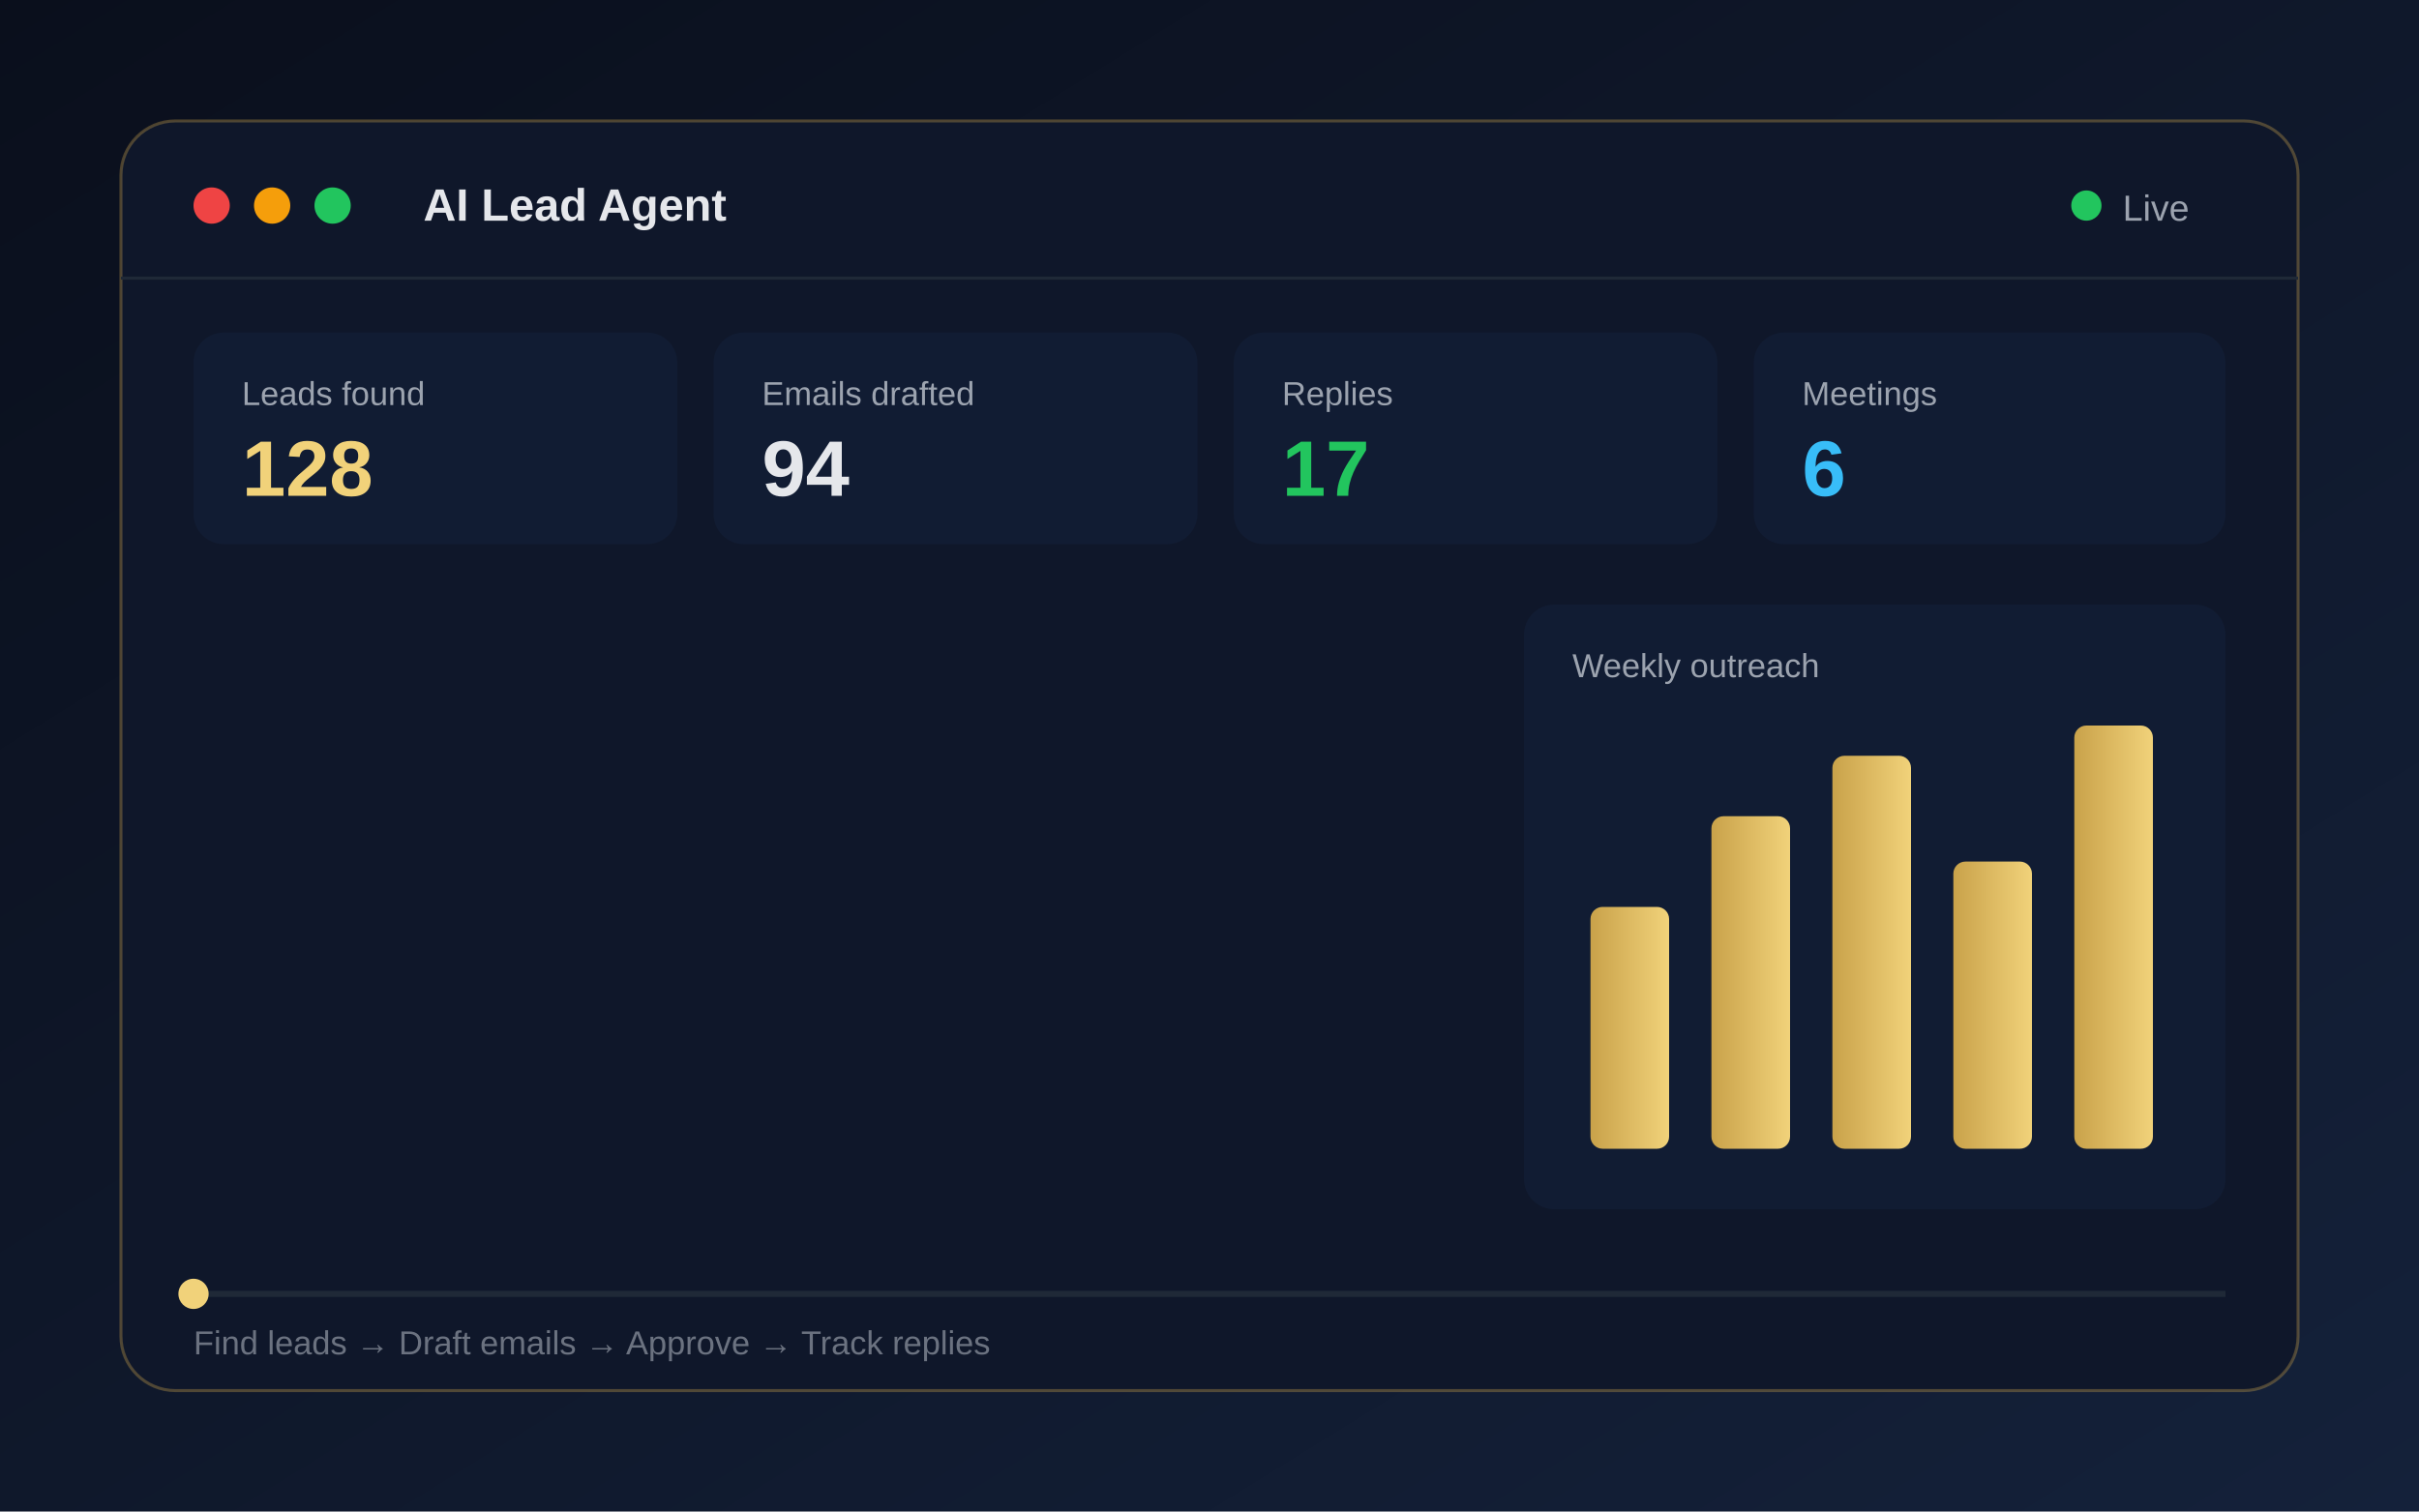
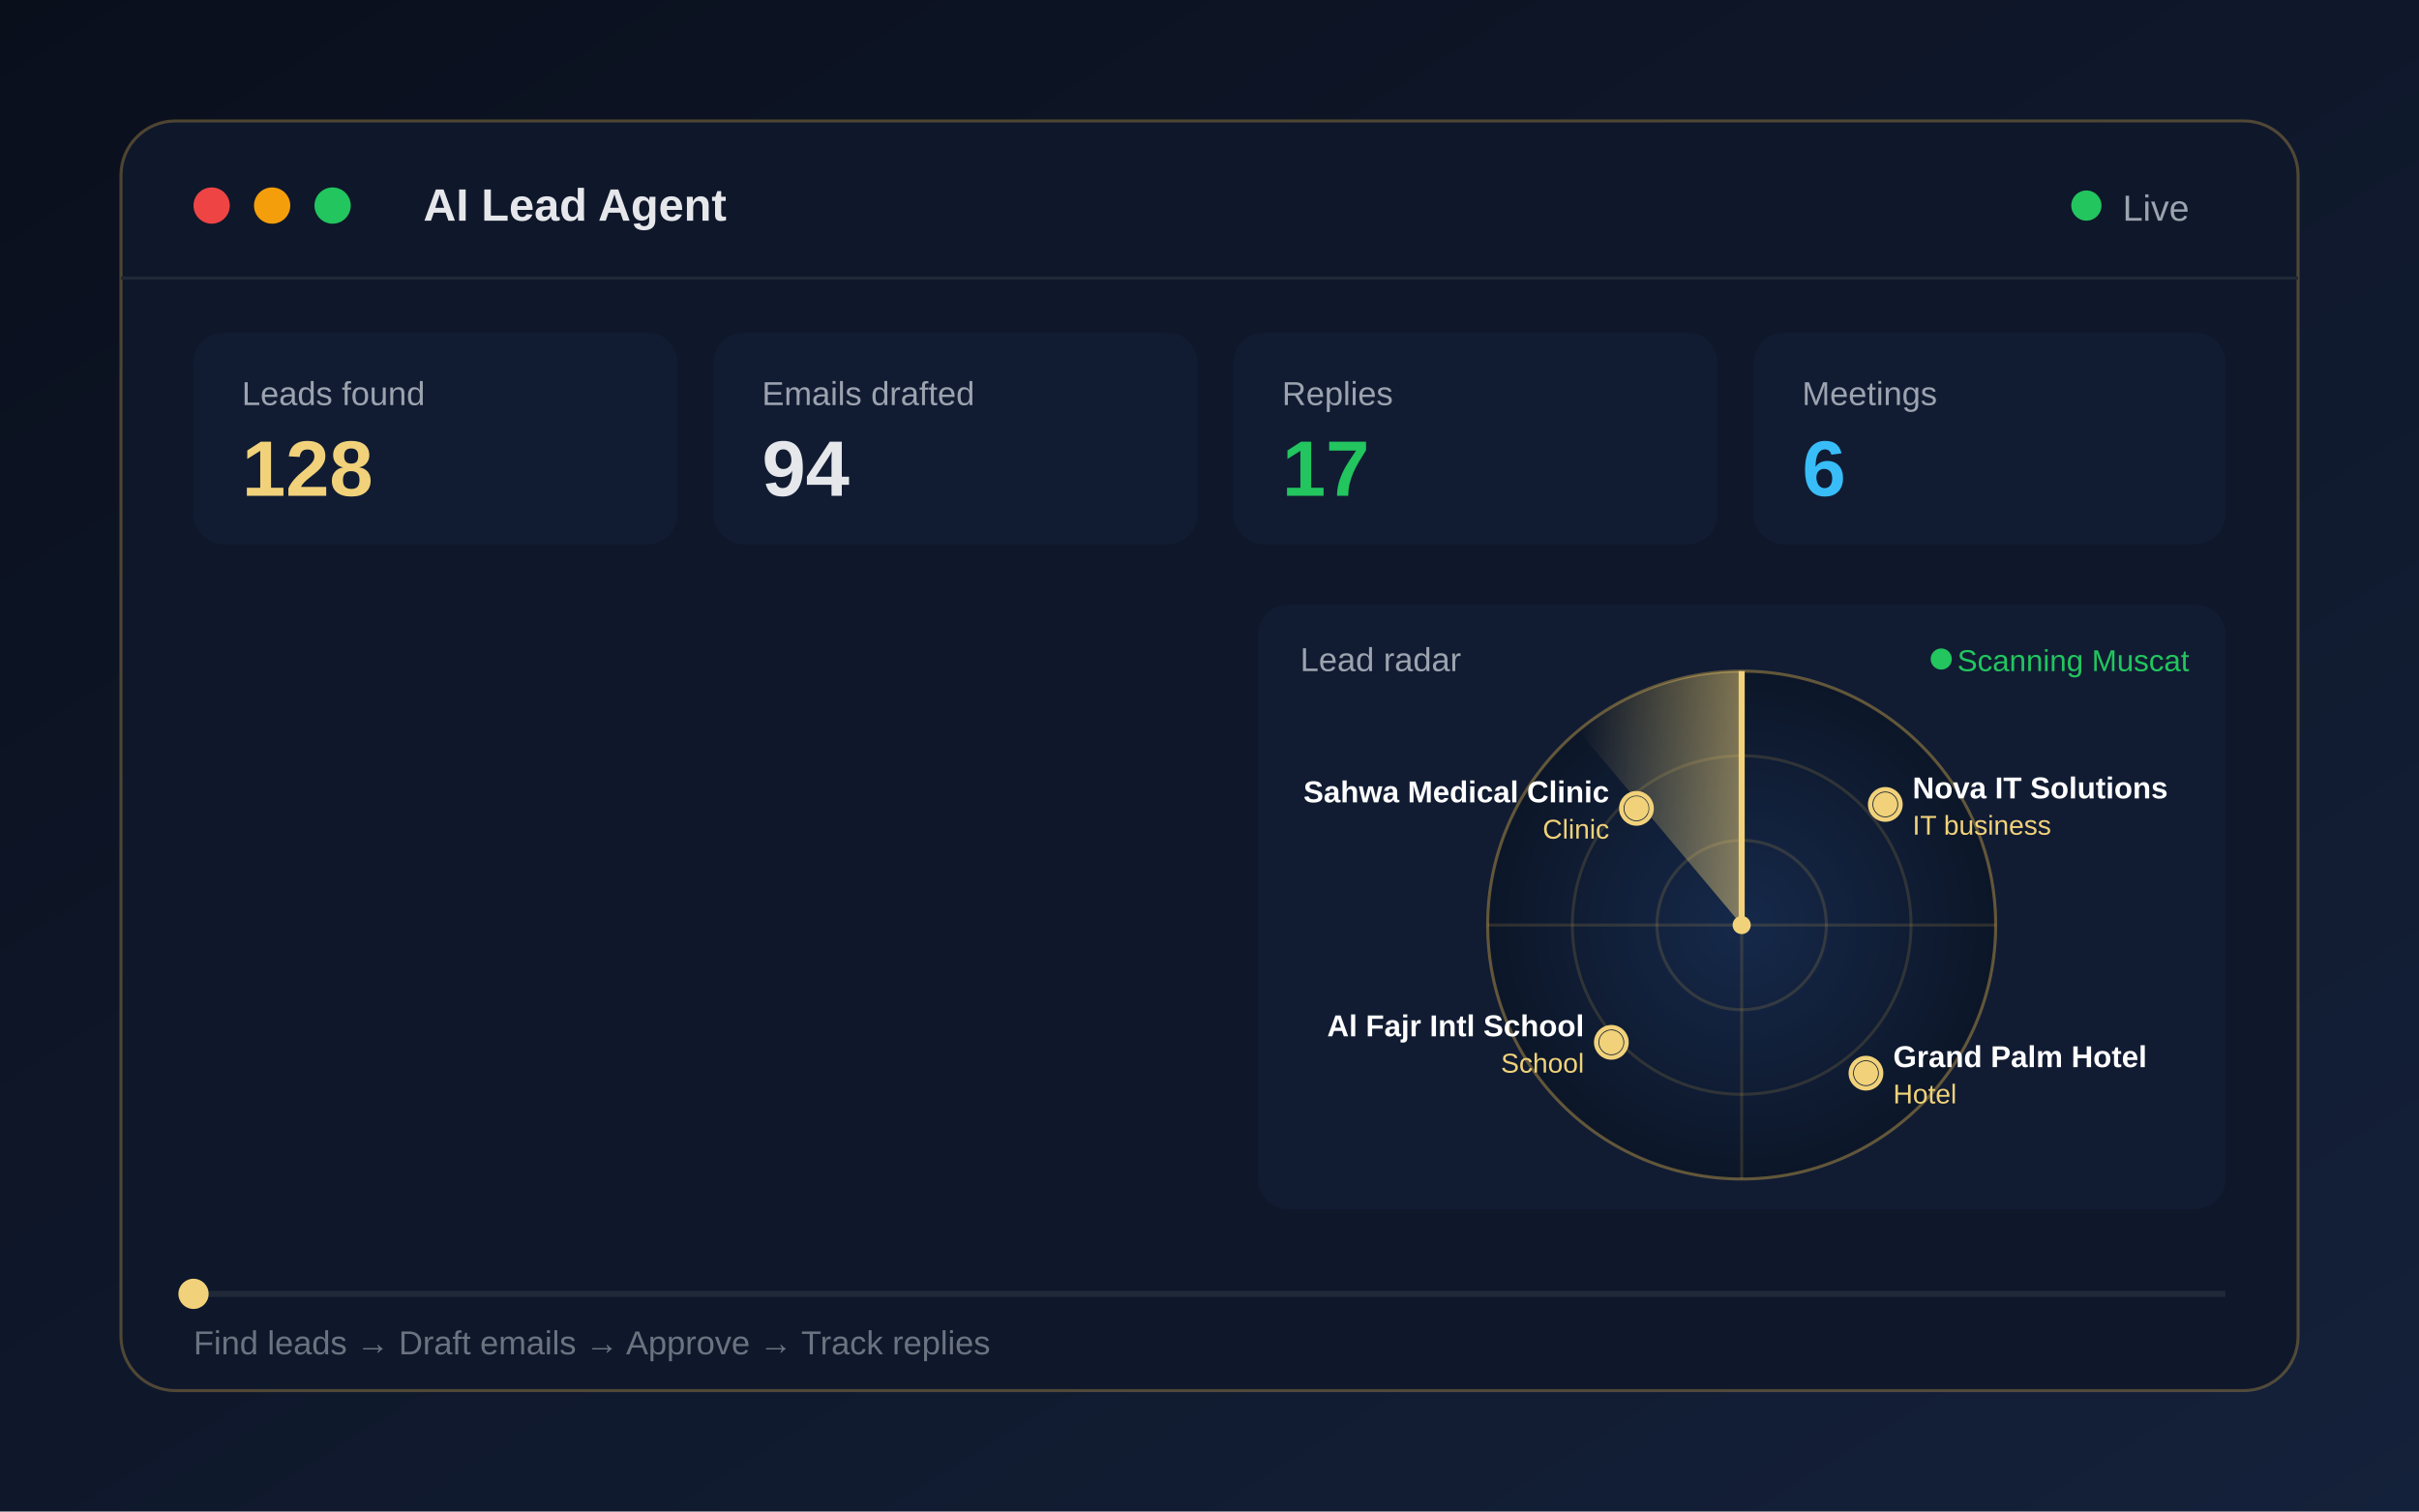
<svg xmlns="http://www.w3.org/2000/svg" viewBox="0 0 800 500" font-family="Arial, sans-serif">
  <defs>
    <linearGradient id="bg" x1="0" y1="0" x2="1" y2="1">
      <stop offset="0" stop-color="#0a0f1c" />
      <stop offset="1" stop-color="#14213a" />
    </linearGradient>
    <linearGradient id="gold" x1="0" y1="0" x2="1" y2="0">
      <stop offset="0" stop-color="#c9a24a" />
      <stop offset="1" stop-color="#f1d27a" />
    </linearGradient>
  </defs>
  <style>
 .row{opacity:0;animation:rin 6s ease-out infinite}
 .r2{animation-delay:.6s}.r3{animation-delay:1.2s}.r4{animation-delay:1.8s}
 @keyframes rin{0%{opacity:0;transform:translateX(-20px)}10%,85%{opacity:1;transform:translateX(0)}100%{opacity:0}}
-  .bar{transform-box:fill-box;transform-origin:bottom;animation:grow 6s ease-in-out infinite}
-  .b2{animation-delay:.3s}.b3{animation-delay:.6s}.b4{animation-delay:.9s}.b5{animation-delay:1.2s}
-  @keyframes grow{0%{transform:scaleY(.15)}35%,85%{transform:scaleY(1)}100%{transform:scaleY(.15)}}
+  .sweep{transform-origin:576px 306px;animation:spin 4s linear infinite}
+  @keyframes spin{to{transform:rotate(360deg)}}
+  .dot{animation:blip 4s linear infinite}
+  @keyframes blip{0%{opacity:1}60%,100%{opacity:.18}}
+  .ring{transform-box:fill-box;transform-origin:center;animation:ring 4s ease-out infinite}
+  @keyframes ring{0%{opacity:1;transform:scale(.4)}30%,100%{opacity:0;transform:scale(2.6)}}
+  .lbl{animation:lbl 4s linear infinite}
+  @keyframes lbl{0%{opacity:0}4%,55%{opacity:1}70%,100%{opacity:0}}
 .pulse{animation:pl 2s ease-in-out infinite}@keyframes pl{0%,100%{opacity:.35}50%{opacity:1}}
 .spark{animation:sp 3s linear infinite}@keyframes sp{0%{transform:translate(0,0);opacity:0}20%{opacity:1}100%{transform:translate(670px,0);opacity:0}}
</style>
  <rect width="800" height="500" fill="url(#bg)" />
  <rect x="40" y="40" width="720" height="420" rx="18" fill="#0f172a" stroke="#c9a24a" stroke-opacity=".35" />
  <circle cx="70" cy="68" r="6" fill="#ef4444" />
  <circle cx="90" cy="68" r="6" fill="#f59e0b" />
  <circle cx="110" cy="68" r="6" fill="#22c55e" />
  <text x="140" y="73" fill="#e5e7eb" font-size="15" font-weight="bold">AI Lead Agent</text>
  <circle class="pulse" cx="690" cy="68" r="5" fill="#22c55e" />
  <text x="702" y="73" fill="#9ca3af" font-size="12">Live</text>
  <line x1="40" y1="92" x2="760" y2="92" stroke="#1f2937" />
  <g font-size="11" fill="#9ca3af">
    <rect x="64" y="110" width="160" height="70" rx="10" fill="#111c33" />
    <text x="80" y="134">Leads found</text>
    <text x="80" y="164" fill="#f1d27a" font-size="26" font-weight="bold">128</text>
    <rect x="236" y="110" width="160" height="70" rx="10" fill="#111c33" />
    <text x="252" y="134">Emails drafted</text>
    <text x="252" y="164" fill="#e5e7eb" font-size="26" font-weight="bold">94</text>
    <rect x="408" y="110" width="160" height="70" rx="10" fill="#111c33" />
    <text x="424" y="134">Replies</text>
    <text x="424" y="164" fill="#22c55e" font-size="26" font-weight="bold">17</text>
    <rect x="580" y="110" width="156" height="70" rx="10" fill="#111c33" />
    <text x="596" y="134">Meetings</text>
    <text x="596" y="164" fill="#38bdf8" font-size="26" font-weight="bold">6</text>
  </g>
  <g font-size="12">
    <g class="row">
-       <rect x="64" y="200" width="420" height="44" rx="8" fill="#111c33" />
+       <rect x="64" y="200" width="336" height="44" rx="8" fill="#111c33" />
      <circle cx="86" cy="222" r="9" fill="url(#gold)" />
-       <text x="104" y="226" fill="#e5e7eb">Facility Services Co.</text>
-       <rect x="380" y="211" width="90" height="22" rx="11" fill="#22c55e" fill-opacity=".18" />
-       <text x="397" y="226" fill="#22c55e" font-size="11">Replied</text>
+       <text x="104" y="226" fill="#e5e7eb">Nova IT Solutions</text>
+       <rect x="296" y="211" width="90" height="22" rx="11" fill="#22c55e" fill-opacity=".18" />
+       <text x="313" y="226" fill="#22c55e" font-size="11">Replied</text>
    </g>
    <g class="row r2">
-       <rect x="64" y="252" width="420" height="44" rx="8" fill="#111c33" />
+       <rect x="64" y="252" width="336" height="44" rx="8" fill="#111c33" />
      <circle cx="86" cy="274" r="9" fill="url(#gold)" />
-       <text x="104" y="278" fill="#e5e7eb">Training Institute</text>
-       <rect x="380" y="263" width="90" height="22" rx="11" fill="#38bdf8" fill-opacity=".18" />
-       <text x="393" y="278" fill="#38bdf8" font-size="11">Meeting</text>
+       <text x="104" y="278" fill="#e5e7eb">Grand Palm Hotel</text>
+       <rect x="296" y="263" width="90" height="22" rx="11" fill="#38bdf8" fill-opacity=".18" />
+       <text x="309" y="278" fill="#38bdf8" font-size="11">Meeting</text>
    </g>
    <g class="row r3">
-       <rect x="64" y="304" width="420" height="44" rx="8" fill="#111c33" />
+       <rect x="64" y="304" width="336" height="44" rx="8" fill="#111c33" />
      <circle cx="86" cy="326" r="9" fill="url(#gold)" />
-       <text x="104" y="330" fill="#e5e7eb">Events &amp; Signage</text>
-       <rect x="380" y="315" width="90" height="22" rx="11" fill="#f1d27a" fill-opacity=".18" />
-       <text x="398" y="330" fill="#f1d27a" font-size="11">Drafted</text>
+       <text x="104" y="330" fill="#e5e7eb">Al Fajr Intl School</text>
+       <rect x="296" y="315" width="90" height="22" rx="11" fill="#f1d27a" fill-opacity=".18" />
+       <text x="314" y="330" fill="#f1d27a" font-size="11">Drafted</text>
    </g>
    <g class="row r4">
-       <rect x="64" y="356" width="420" height="44" rx="8" fill="#111c33" />
+       <rect x="64" y="356" width="336" height="44" rx="8" fill="#111c33" />
      <circle cx="86" cy="378" r="9" fill="url(#gold)" />
-       <text x="104" y="382" fill="#e5e7eb">Pest Control LLC</text>
-       <rect x="380" y="367" width="90" height="22" rx="11" fill="#9ca3af" fill-opacity=".18" />
-       <text x="404" y="382" fill="#9ca3af" font-size="11">New</text>
+       <text x="104" y="382" fill="#e5e7eb">Sahwa Medical Clinic</text>
+       <rect x="296" y="367" width="90" height="22" rx="11" fill="#9ca3af" fill-opacity=".18" />
+       <text x="320" y="382" fill="#9ca3af" font-size="11">New</text>
    </g>
  </g>
-   <rect x="504" y="200" width="232" height="200" rx="10" fill="#111c33" />
-   <text x="520" y="224" fill="#9ca3af" font-size="11">Weekly outreach</text>
-   <g fill="url(#gold)">
-     <rect class="bar" x="526" y="300" width="26" height="80" rx="4" />
-     <rect class="bar b2" x="566" y="270" width="26" height="110" rx="4" />
-     <rect class="bar b3" x="606" y="250" width="26" height="130" rx="4" />
-     <rect class="bar b4" x="646" y="285" width="26" height="95" rx="4" />
-     <rect class="bar b5" x="686" y="240" width="26" height="140" rx="4" />
+   <rect x="416" y="200" width="320" height="200" rx="10" fill="#111c33" />
+   <text x="430" y="222" fill="#9ca3af" font-size="11">Lead radar</text>
+   <circle class="pulse" cx="642" cy="218" r="3.5" fill="#22c55e" />
+   <text x="724" y="222" text-anchor="end" fill="#22c55e" font-size="10">Scanning Muscat</text>
+   <defs>
+     <radialGradient id="rg">
+       <stop offset="0" stop-color="#16294a" />
+       <stop offset="1" stop-color="#0c1628" />
+     </radialGradient>
+     <linearGradient id="sw" x1="0" y1="0" x2="1" y2="0">
+       <stop offset="0" stop-color="#f1d27a" stop-opacity="0" />
+       <stop offset="1" stop-color="#f1d27a" stop-opacity=".5" />
+     </linearGradient>
+   </defs>
+   <circle cx="576" cy="306" r="84" fill="url(#rg)" stroke="#c9a24a" stroke-opacity=".45" />
+   <g fill="none" stroke="#c9a24a" stroke-opacity=".18">
+     <circle cx="576" cy="306" r="56" />
+     <circle cx="576" cy="306" r="28" />
+     <line x1="492" y1="306" x2="660" y2="306" />
+     <line x1="576" y1="222" x2="576" y2="390" />
+   </g>
+   <g class="sweep">
+     <path d="M576 306 L522.0 241.7 A84 84 0 0 1 576 222 Z" fill="url(#sw)" />
+     <line x1="576" y1="306" x2="576" y2="222" stroke="#f1d27a" stroke-width="2" />
+   </g>
+   <circle cx="576" cy="306" r="3" fill="#f1d27a" />
+   <g style="animation-delay:-3.44s">
+     <circle class="ring" cx="623.5" cy="266.1" r="5" fill="none" stroke="#f1d27a" stroke-width="1.5" style="animation-delay:-3.44s" />
+     <circle class="dot" cx="623.5" cy="266.1" r="4" fill="#f1d27a" style="animation-delay:-3.44s" />
+     <g class="lbl" style="animation-delay:-3.44s" text-anchor="start">
+       <text x="632.5" y="264.1" fill="#ffffff" font-size="10" font-weight="bold">Nova IT Solutions</text>
+       <text x="632.5" y="276.1" fill="#f1d27a" font-size="9">IT business</text>
+     </g>
+   </g>
+   <g style="animation-delay:-2.44s">
+     <circle class="ring" cx="617.1" cy="355.0" r="5" fill="none" stroke="#f1d27a" stroke-width="1.5" style="animation-delay:-2.44s" />
+     <circle class="dot" cx="617.1" cy="355.0" r="4" fill="#f1d27a" style="animation-delay:-2.44s" />
+     <g class="lbl" style="animation-delay:-2.44s" text-anchor="start">
+       <text x="626.1" y="353.0" fill="#ffffff" font-size="10" font-weight="bold">Grand Palm Hotel</text>
+       <text x="626.1" y="365.0" fill="#f1d27a" font-size="9">Hotel</text>
+     </g>
+   </g>
+   <g style="animation-delay:-1.47s">
+     <circle class="ring" cx="532.9" cy="344.8" r="5" fill="none" stroke="#f1d27a" stroke-width="1.5" style="animation-delay:-1.47s" />
+     <circle class="dot" cx="532.9" cy="344.8" r="4" fill="#f1d27a" style="animation-delay:-1.47s" />
+     <g class="lbl" style="animation-delay:-1.47s" text-anchor="end">
+       <text x="523.9" y="342.8" fill="#ffffff" font-size="10" font-weight="bold">Al Fajr Intl School</text>
+       <text x="523.9" y="354.8" fill="#f1d27a" font-size="9">School</text>
+     </g>
+   </g>
+   <g style="animation-delay:-0.47s">
+     <circle class="ring" cx="541.2" cy="267.4" r="5" fill="none" stroke="#f1d27a" stroke-width="1.5" style="animation-delay:-0.47s" />
+     <circle class="dot" cx="541.2" cy="267.4" r="4" fill="#f1d27a" style="animation-delay:-0.47s" />
+     <g class="lbl" style="animation-delay:-0.47s" text-anchor="end">
+       <text x="532.2" y="265.4" fill="#ffffff" font-size="10" font-weight="bold">Sahwa Medical Clinic</text>
+       <text x="532.2" y="277.4" fill="#f1d27a" font-size="9">Clinic</text>
+     </g>
  </g>
  <line x1="64" y1="428" x2="736" y2="428" stroke="#1f2937" stroke-width="2" />
  <circle class="spark" cx="64" cy="428" r="5" fill="#f1d27a" />
  <text x="64" y="448" fill="#6b7280" font-size="11">Find leads  →  Draft emails  →  Approve  →  Track replies</text>
</svg>
